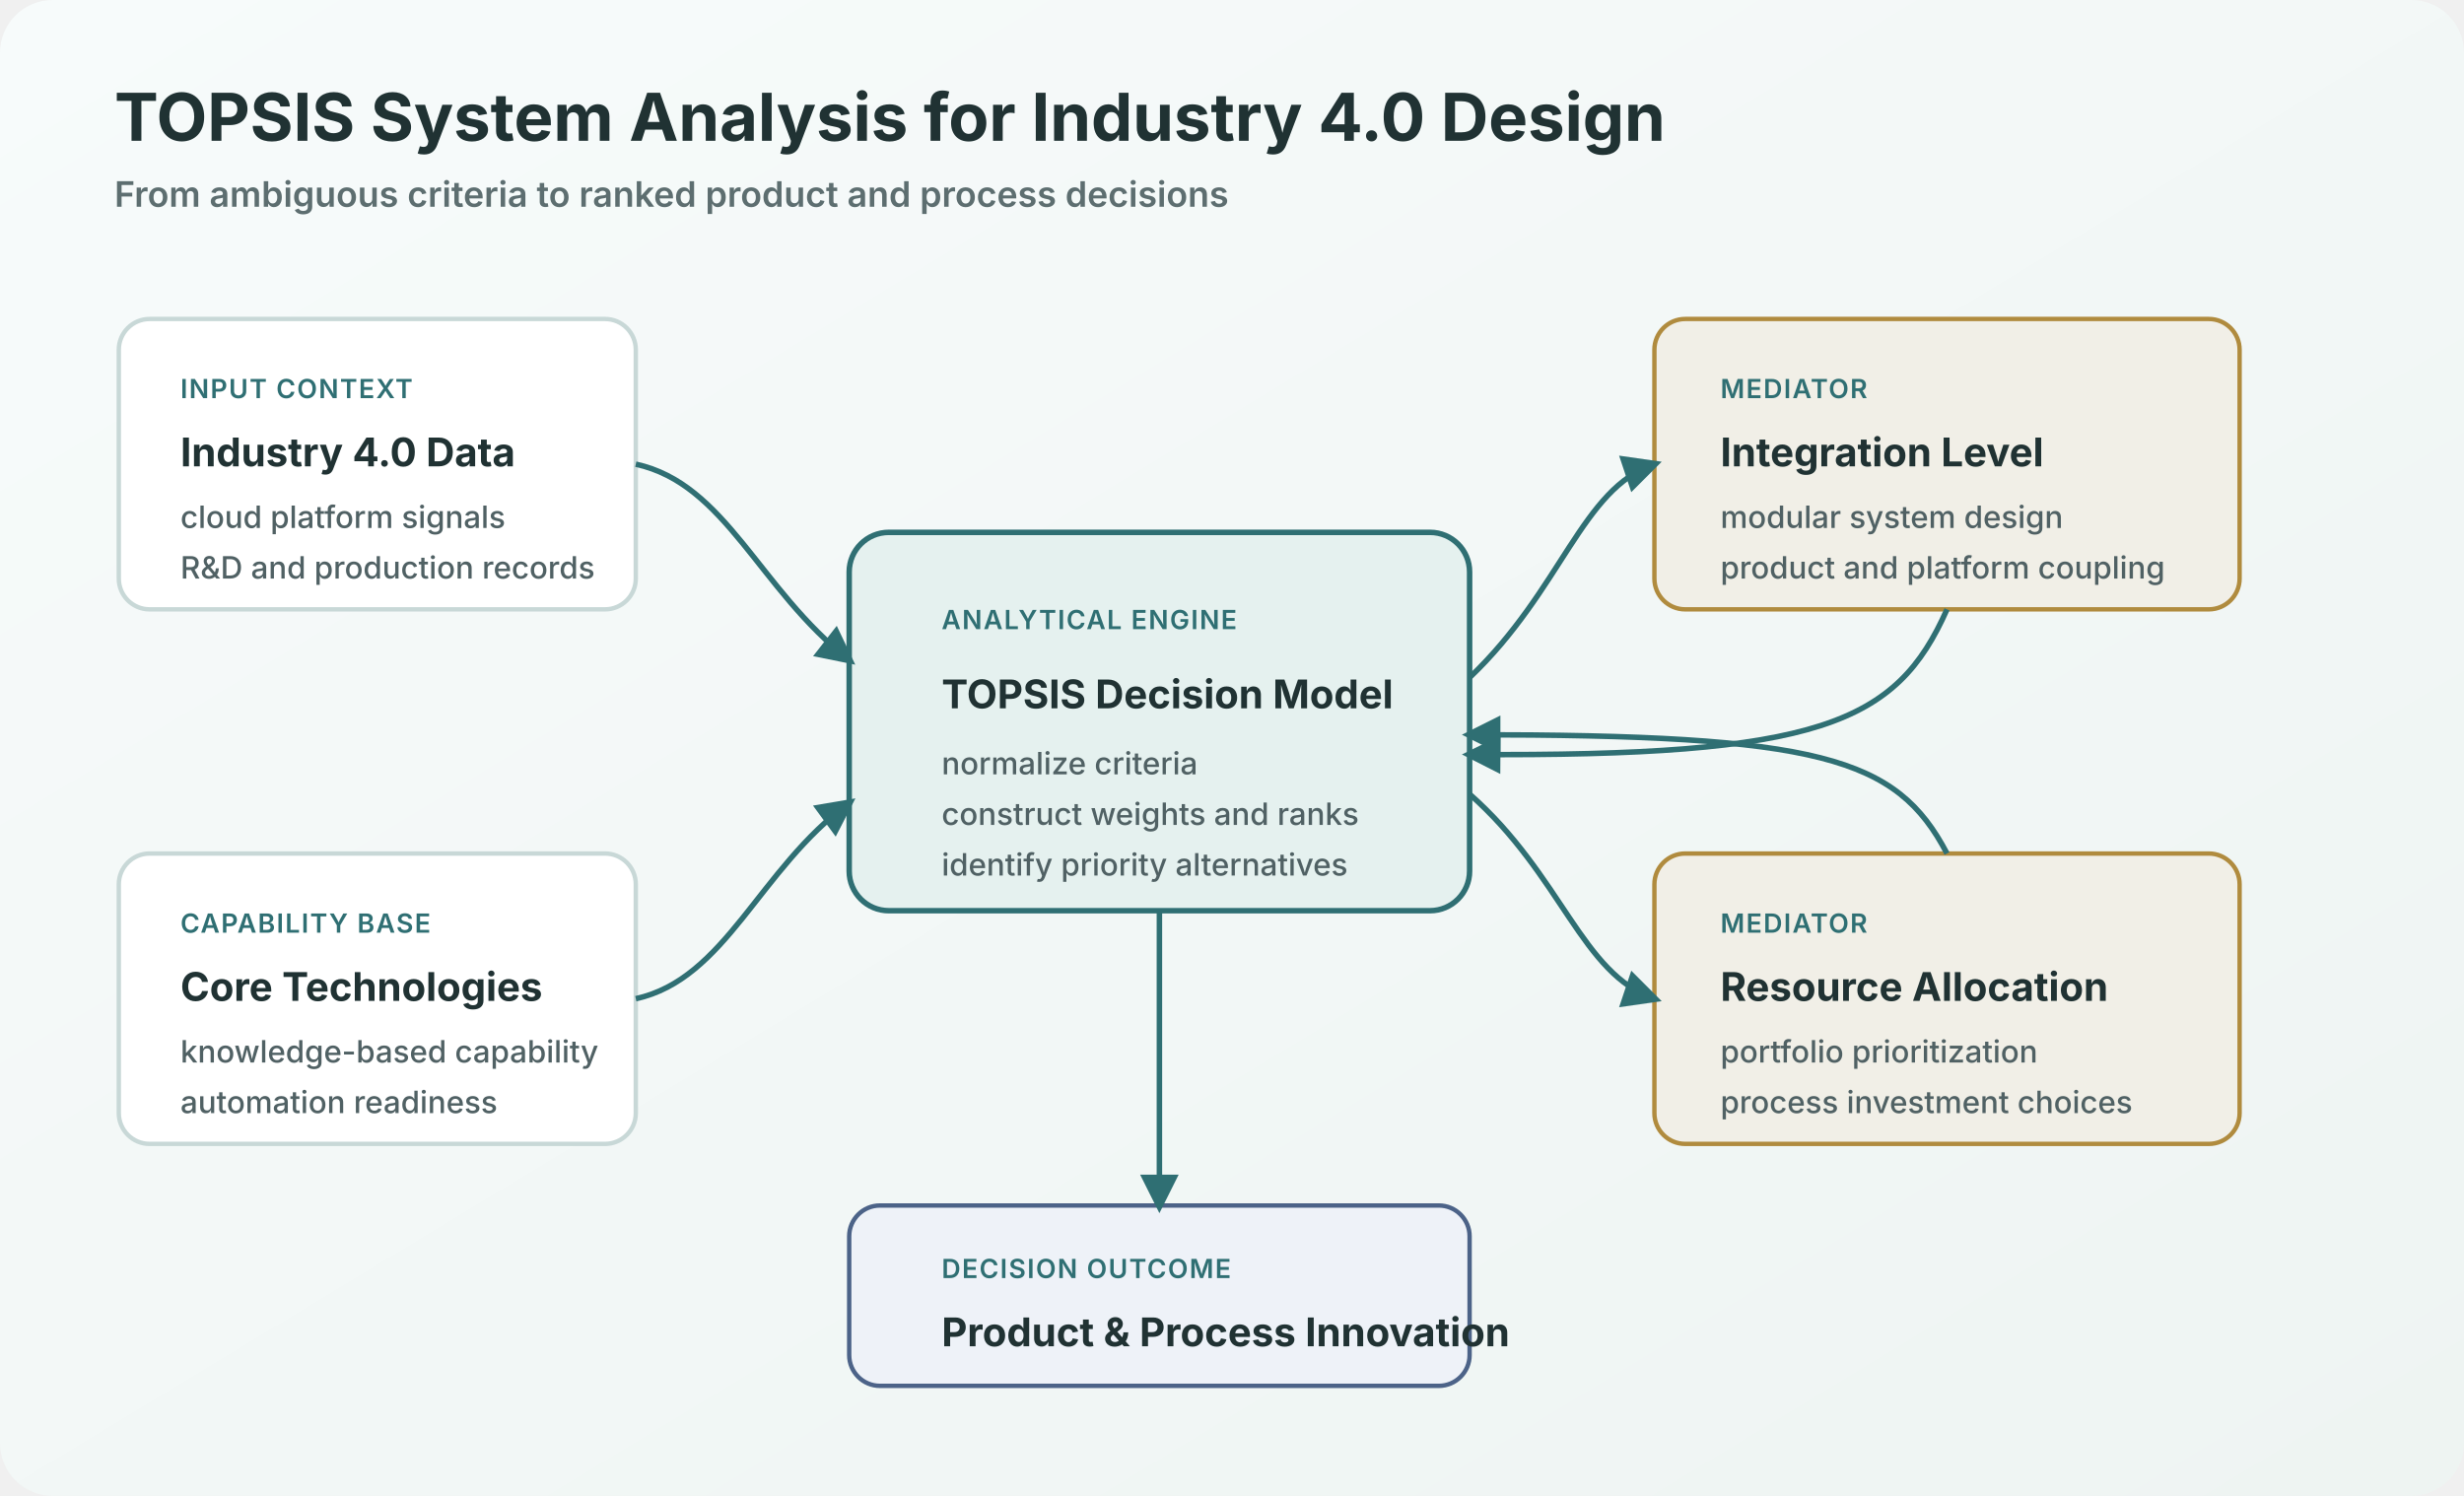
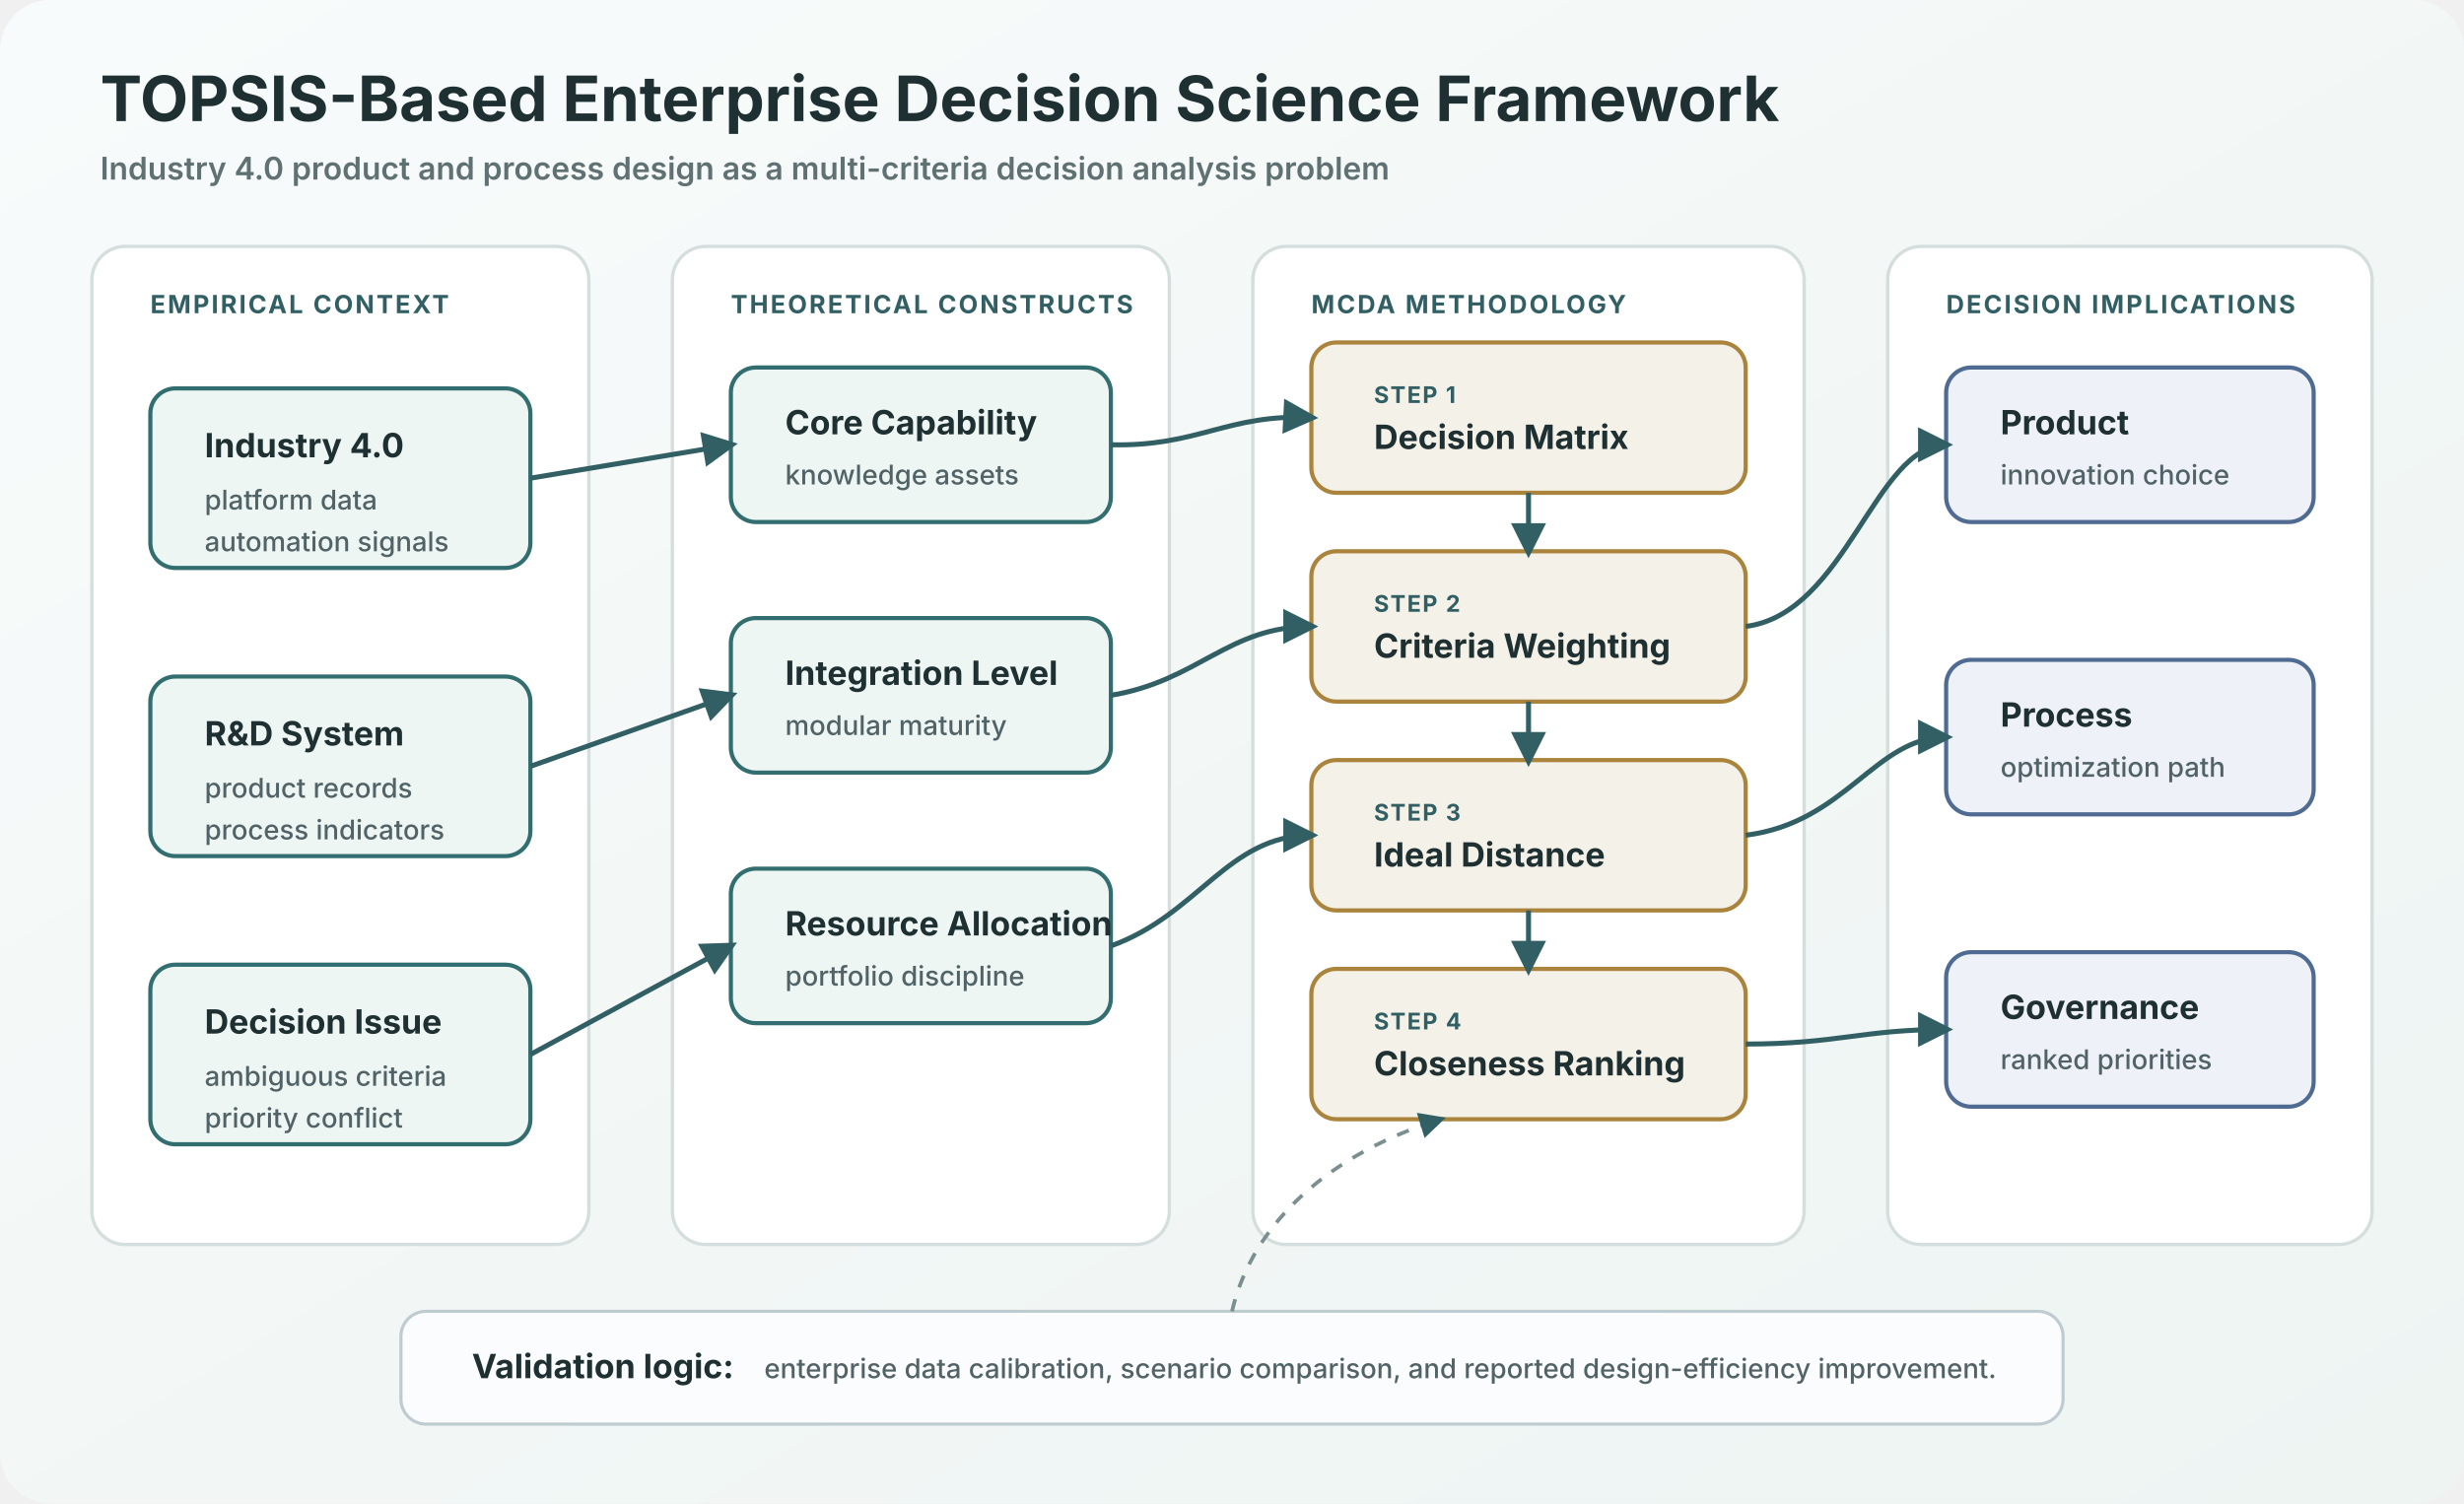
- <svg xmlns="http://www.w3.org/2000/svg" viewBox="0 0 1120 680" role="img" aria-labelledby="title desc">
+ <svg xmlns="http://www.w3.org/2000/svg" viewBox="0 0 1180 720" role="img" aria-labelledby="title desc">
  <defs>
    <marker id="arrow" viewBox="0 0 10 10" refX="8" refY="5" markerWidth="7" markerHeight="7" orient="auto-start-reverse">
-       <path d="M 0 0 L 10 5 L 0 10 z" fill="#2f6f73" />
+       <path d="M0 0 L10 5 L0 10 Z" fill="#315f64" />
    </marker>
    <linearGradient id="bg" x1="0" y1="0" x2="1" y2="1">
-       <stop offset="0" stop-color="#f7fbfb" />
-       <stop offset="1" stop-color="#eef4f2" />
+       <stop offset="0" stop-color="#f8fbfb" />
+       <stop offset="1" stop-color="#edf4f2" />
    </linearGradient>
    <style>
      .bg{fill:url(#bg)}
-       .panel{fill:#fff;stroke:#c8d8d7;stroke-width:2}
-       .hub{fill:#e5f1ef;stroke:#2f6f73;stroke-width:2.5}
-       .accent{fill:#f1efe7;stroke:#b08b3e;stroke-width:2}
-       .result{fill:#eef2f8;stroke:#4c6388;stroke-width:2}
-       .title{font:700 30px Inter,Arial,sans-serif;fill:#203233}
-       .subtitle{font:600 16px Inter,Arial,sans-serif;fill:#5d6e70}
-       .label{font:700 18px Inter,Arial,sans-serif;fill:#203233}
-       .small{font:500 14px Inter,Arial,sans-serif;fill:#506164}
-       .tiny{font:600 12px Inter,Arial,sans-serif;fill:#2f6f73;letter-spacing:.6px}
-       .line{fill:none;stroke:#2f6f73;stroke-width:2.5;marker-end:url(#arrow)}
+       .lane{fill:#ffffff;stroke:#d4dfdd;stroke-width:1.6}
+       .construct{fill:#eef6f4;stroke:#326e70;stroke-width:2}
+       .method{fill:#f4f1e8;stroke:#aa843c;stroke-width:2}
+       .outcome{fill:#eef2f8;stroke:#506b92;stroke-width:2}
+       .note{fill:#fbfcfd;stroke:#becbd0;stroke-width:1.5}
+       .line{fill:none;stroke:#315f64;stroke-width:2.4;marker-end:url(#arrow)}
+       .dash{fill:none;stroke:#7b8e90;stroke-width:1.8;stroke-dasharray:6 6;marker-end:url(#arrow)}
+       .title{font:700 30px Inter,Arial,sans-serif;fill:#1f3032}
+       .subtitle{font:600 15px Inter,Arial,sans-serif;fill:#607173}
+       .lane-title{font:750 12px Inter,Arial,sans-serif;fill:#315f64;letter-spacing:1px}
+       .label{font:700 16px Inter,Arial,sans-serif;fill:#1f3032}
+       .small{font:500 13px Inter,Arial,sans-serif;fill:#526367}
+       .tag{font:700 11px Inter,Arial,sans-serif;fill:#315f64;letter-spacing:.7px}
    </style>
  </defs>
-   <rect class="bg" width="1120" height="680" rx="24" />
-   <text class="title" x="52" y="64">TOPSIS System Analysis for Industry 4.0 Design</text>
-   <text class="subtitle" x="52" y="94">From ambiguous criteria to ranked product and process decisions</text>
-   <rect class="panel" x="54" y="145" width="235" height="132" rx="14" />
-   <text class="tiny" x="82" y="181">INPUT CONTEXT</text>
-   <text class="label" x="82" y="212">Industry 4.0 Data</text>
-   <text class="small" x="82" y="240">cloud platform signals</text>
-   <text class="small" x="82" y="263">R&amp;D and production records</text>
-   <rect class="panel" x="54" y="388" width="235" height="132" rx="14" />
-   <text class="tiny" x="82" y="424">CAPABILITY BASE</text>
-   <text class="label" x="82" y="455">Core Technologies</text>
-   <text class="small" x="82" y="483">knowledge-based capability</text>
-   <text class="small" x="82" y="506">automation readiness</text>
-   <rect class="hub" x="386" y="242" width="282" height="172" rx="18" />
-   <text class="tiny" x="428" y="286">ANALYTICAL ENGINE</text>
-   <text class="label" x="428" y="322">TOPSIS Decision Model</text>
-   <text class="small" x="428" y="352">normalize criteria</text>
-   <text class="small" x="428" y="375">construct weights and ranks</text>
-   <text class="small" x="428" y="398">identify priority alternatives</text>
-   <rect class="accent" x="752" y="145" width="266" height="132" rx="14" />
-   <text class="tiny" x="782" y="181">MEDIATOR</text>
-   <text class="label" x="782" y="212">Integration Level</text>
-   <text class="small" x="782" y="240">modular system design</text>
-   <text class="small" x="782" y="263">product and platform coupling</text>
-   <rect class="accent" x="752" y="388" width="266" height="132" rx="14" />
-   <text class="tiny" x="782" y="424">MEDIATOR</text>
-   <text class="label" x="782" y="455">Resource Allocation</text>
-   <text class="small" x="782" y="483">portfolio prioritization</text>
-   <text class="small" x="782" y="506">process investment choices</text>
-   <rect class="result" x="386" y="548" width="282" height="82" rx="14" />
-   <text class="tiny" x="428" y="581">DECISION OUTCOME</text>
-   <text class="label" x="428" y="612">Product &amp; Process Innovation</text>
-   <path class="line" d="M289 211 C330 220 345 268 386 300" />
-   <path class="line" d="M289 454 C330 445 345 395 386 365" />
-   <path class="line" d="M668 308 C710 268 719 222 752 211" />
-   <path class="line" d="M668 361 C710 398 719 443 752 454" />
-   <path class="line" d="M527 414 L527 548" />
-   <path class="line" d="M885 277 C862 329 827 344 668 343" />
-   <path class="line" d="M885 388 C862 344 827 334 668 334" />
+   <rect class="bg" width="1180" height="720" rx="24" />
+   <text class="title" x="48" y="58">TOPSIS-Based Enterprise Decision Science Framework</text>
+   <text class="subtitle" x="48" y="86">Industry 4.0 product and process design as a multi-criteria decision analysis problem</text>
+   <rect class="lane" x="44" y="118" width="238" height="478" rx="16" />
+   <text class="lane-title" x="72" y="150">EMPIRICAL CONTEXT</text>
+   <rect class="lane" x="322" y="118" width="238" height="478" rx="16" />
+   <text class="lane-title" x="350" y="150">THEORETICAL CONSTRUCTS</text>
+   <rect class="lane" x="600" y="118" width="264" height="478" rx="16" />
+   <text class="lane-title" x="628" y="150">MCDA METHODOLOGY</text>
+   <rect class="lane" x="904" y="118" width="232" height="478" rx="16" />
+   <text class="lane-title" x="932" y="150">DECISION IMPLICATIONS</text>
+   <rect class="construct" x="72" y="186" width="182" height="86" rx="12" />
+   <text class="label" x="98" y="219">Industry 4.0</text>
+   <text class="small" x="98" y="244">platform data</text>
+   <text class="small" x="98" y="264">automation signals</text>
+   <rect class="construct" x="72" y="324" width="182" height="86" rx="12" />
+   <text class="label" x="98" y="357">R&amp;D System</text>
+   <text class="small" x="98" y="382">product records</text>
+   <text class="small" x="98" y="402">process indicators</text>
+   <rect class="construct" x="72" y="462" width="182" height="86" rx="12" />
+   <text class="label" x="98" y="495">Decision Issue</text>
+   <text class="small" x="98" y="520">ambiguous criteria</text>
+   <text class="small" x="98" y="540">priority conflict</text>
+   <rect class="construct" x="350" y="176" width="182" height="74" rx="12" />
+   <text class="label" x="376" y="208">Core Capability</text>
+   <text class="small" x="376" y="232">knowledge assets</text>
+   <rect class="construct" x="350" y="296" width="182" height="74" rx="12" />
+   <text class="label" x="376" y="328">Integration Level</text>
+   <text class="small" x="376" y="352">modular maturity</text>
+   <rect class="construct" x="350" y="416" width="182" height="74" rx="12" />
+   <text class="label" x="376" y="448">Resource Allocation</text>
+   <text class="small" x="376" y="472">portfolio discipline</text>
+   <rect class="method" x="628" y="164" width="208" height="72" rx="12" />
+   <text class="tag" x="658" y="193">STEP 1</text>
+   <text class="label" x="658" y="215">Decision Matrix</text>
+   <rect class="method" x="628" y="264" width="208" height="72" rx="12" />
+   <text class="tag" x="658" y="293">STEP 2</text>
+   <text class="label" x="658" y="315">Criteria Weighting</text>
+   <rect class="method" x="628" y="364" width="208" height="72" rx="12" />
+   <text class="tag" x="658" y="393">STEP 3</text>
+   <text class="label" x="658" y="415">Ideal Distance</text>
+   <rect class="method" x="628" y="464" width="208" height="72" rx="12" />
+   <text class="tag" x="658" y="493">STEP 4</text>
+   <text class="label" x="658" y="515">Closeness Ranking</text>
+   <rect class="outcome" x="932" y="176" width="176" height="74" rx="12" />
+   <text class="label" x="958" y="208">Product</text>
+   <text class="small" x="958" y="232">innovation choice</text>
+   <rect class="outcome" x="932" y="316" width="176" height="74" rx="12" />
+   <text class="label" x="958" y="348">Process</text>
+   <text class="small" x="958" y="372">optimization path</text>
+   <rect class="outcome" x="932" y="456" width="176" height="74" rx="12" />
+   <text class="label" x="958" y="488">Governance</text>
+   <text class="small" x="958" y="512">ranked priorities</text>
+   <rect class="note" x="192" y="628" width="796" height="54" rx="12" />
+   <text class="label" x="226" y="660">Validation logic:</text>
+   <text class="small" x="366" y="660">enterprise data calibration, scenario comparison, and reported design-efficiency improvement.</text>
+   <path class="line" d="M254 229 L350 213" />
+   <path class="line" d="M254 367 L350 333" />
+   <path class="line" d="M254 505 L350 453" />
+   <path class="line" d="M532 213 C574 214 588 198 628 200" />
+   <path class="line" d="M532 333 C574 326 588 300 628 300" />
+   <path class="line" d="M532 453 C574 438 588 400 628 400" />
+   <path class="line" d="M732 236 L732 264" />
+   <path class="line" d="M732 336 L732 364" />
+   <path class="line" d="M732 436 L732 464" />
+   <path class="line" d="M836 500 C880 500 892 493 932 493" />
+   <path class="line" d="M836 400 C884 394 898 353 932 353" />
+   <path class="line" d="M836 300 C884 294 898 213 932 213" />
+   <path class="dash" d="M590 628 C600 585 638 552 690 536" />
</svg>
